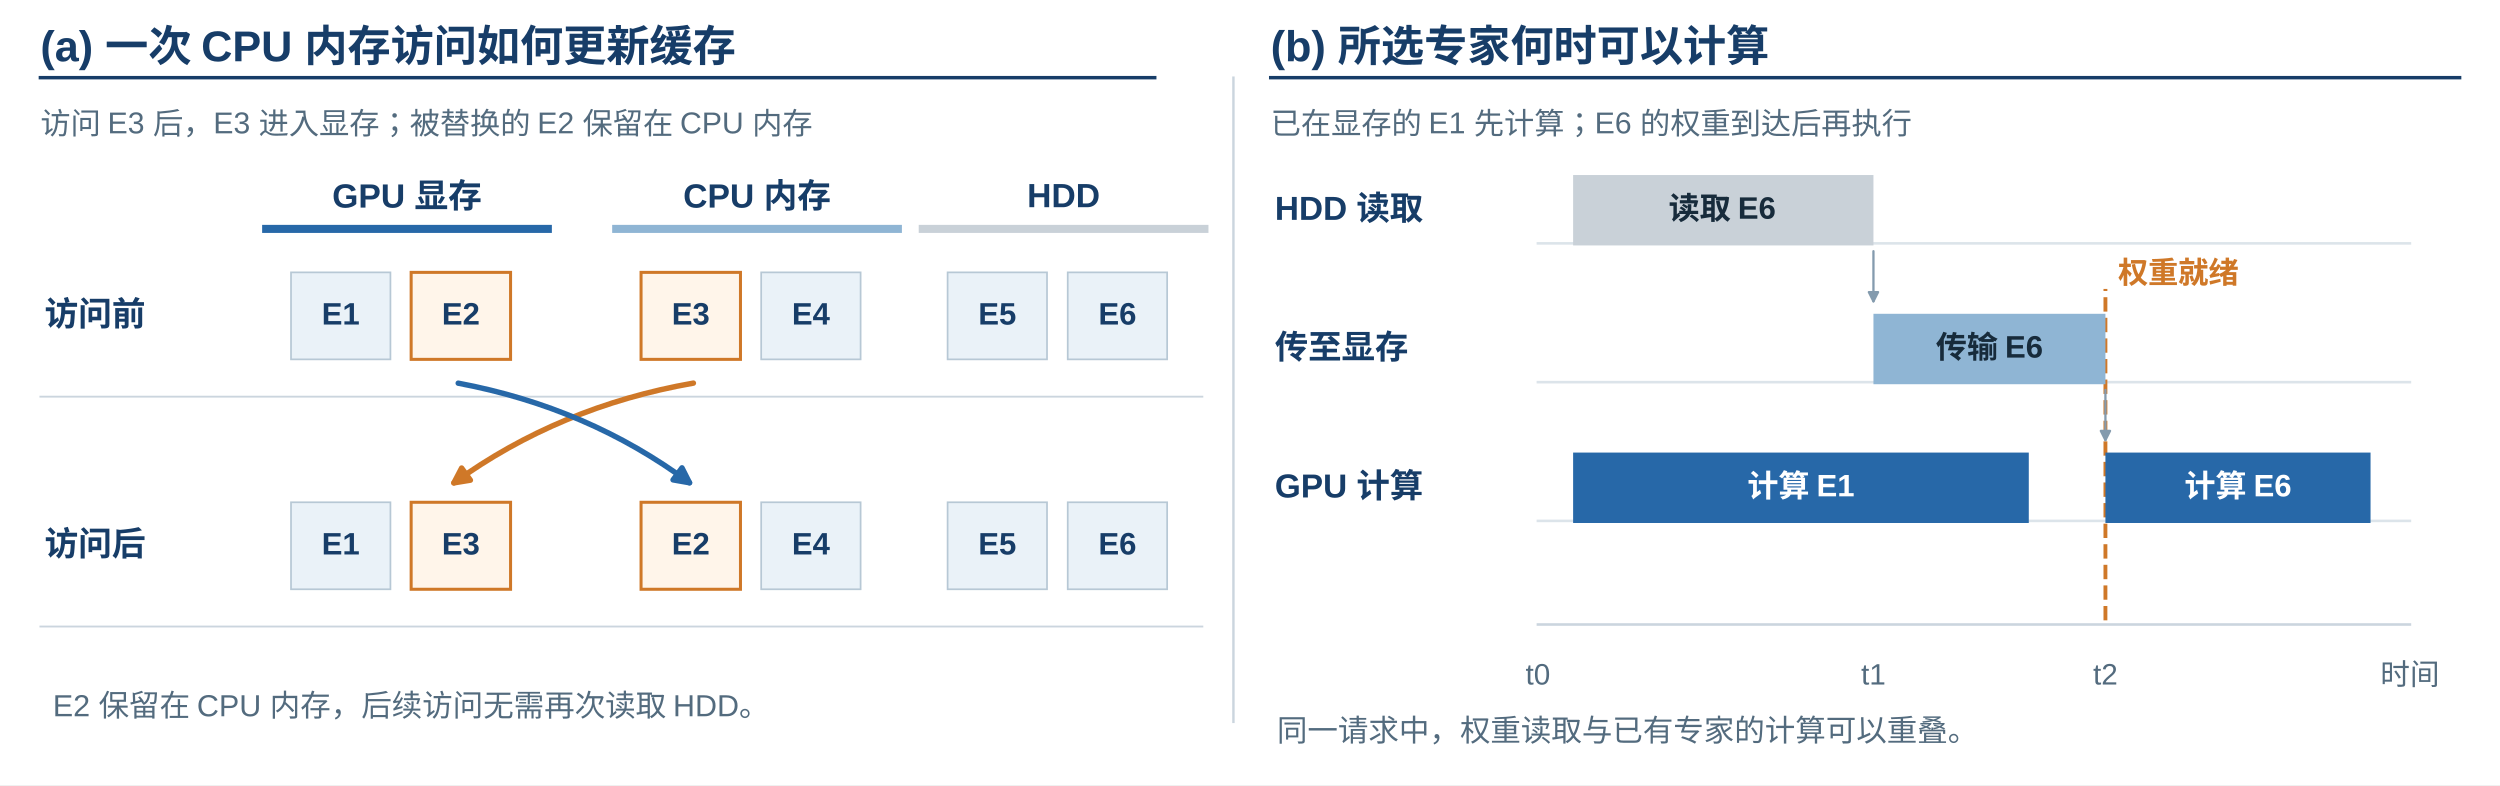
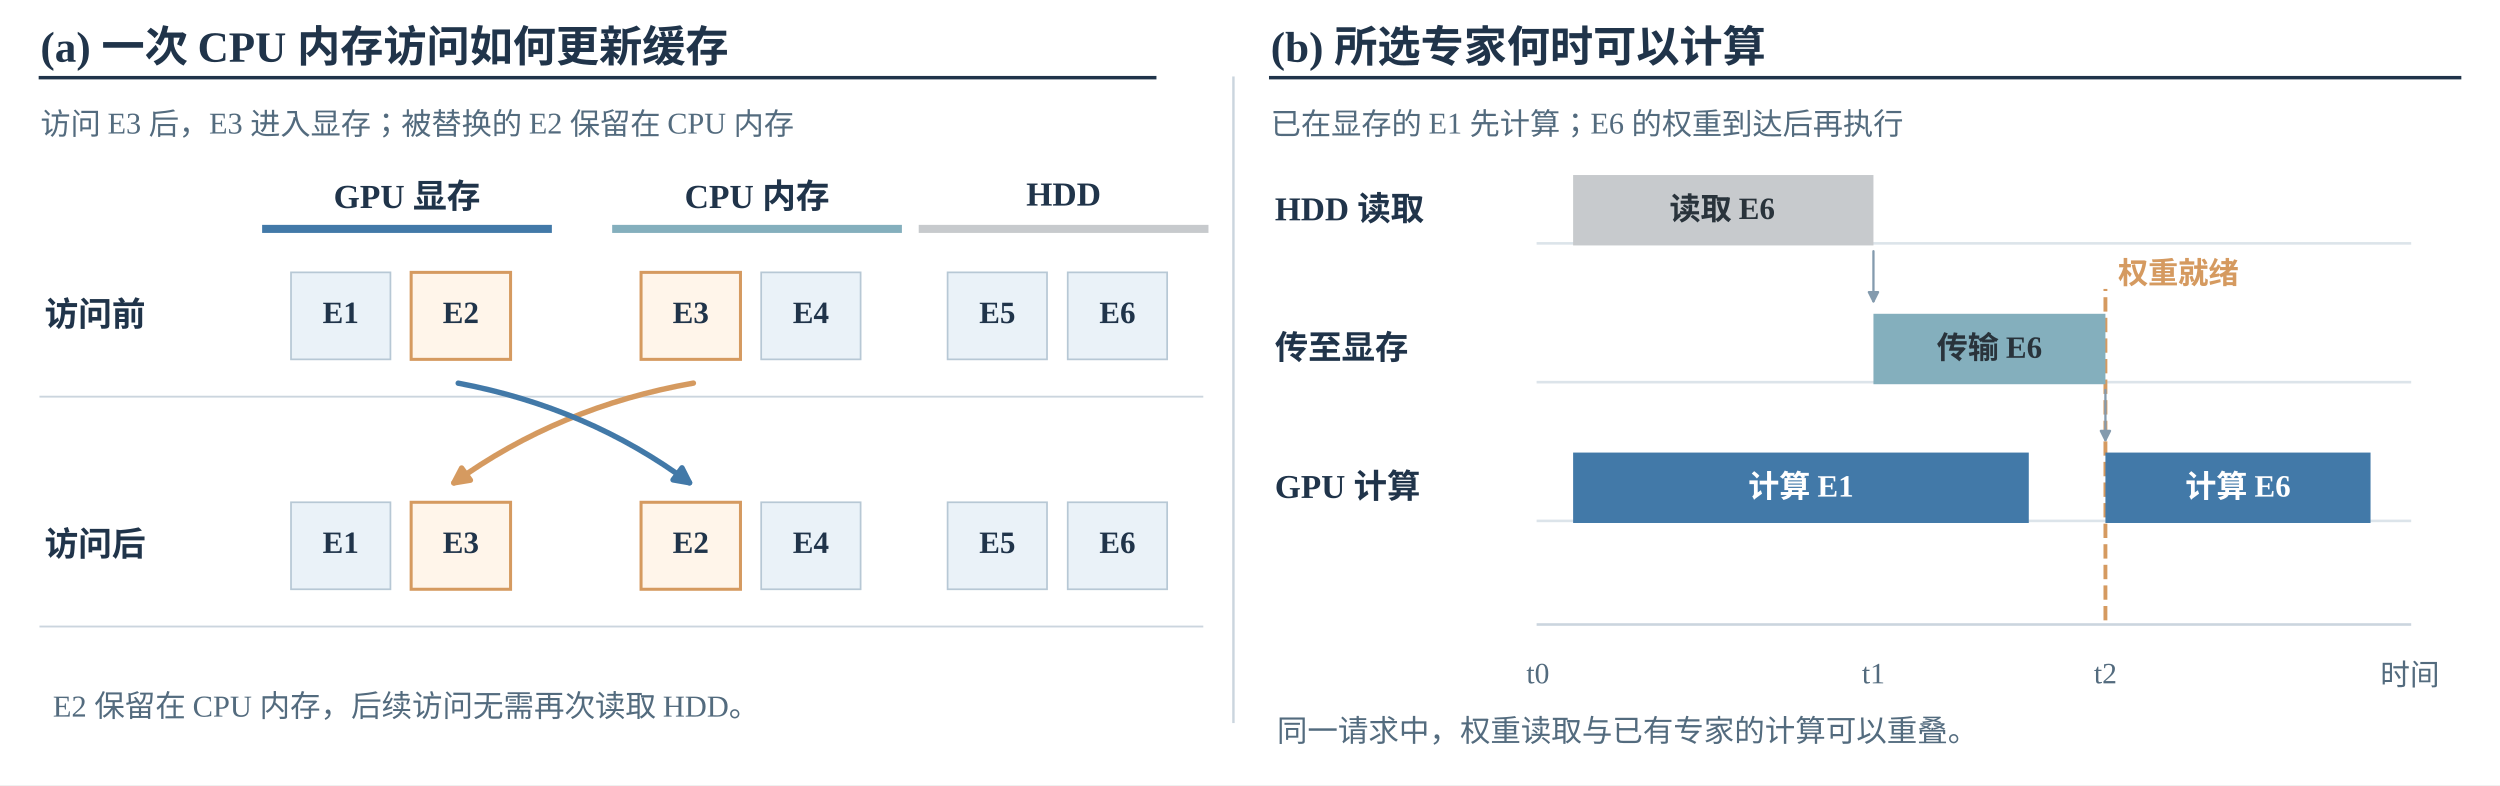
<svg xmlns="http://www.w3.org/2000/svg" width="869.04pt" height="272.88pt" viewBox="0 0 869.04 272.88" version="1.1">
  <defs>
    <style type="text/css">*{stroke-linejoin: round; stroke-linecap: butt}</style>
  </defs>
  <g id="figure_1">
    <g id="patch_1">
      <path d="M 0 272.88  L 869.04 272.88  L 869.04 0  L 0 0  z " style="fill: #ffffff" />
    </g>
    <g id="axes_1">
      <g id="line2d_1">
-         <path d="M 14.04 27  L 401.4 27  " clip-path="url(#pab4d1af6d2)" style="fill: none; stroke: #173d68; stroke-width: 1.2; stroke-linecap: square" />
+         <path d="M 14.04 27  L 401.4 27  " clip-path="url(#p1187e75b22)" style="fill: none; stroke: #20344a; stroke-width: 1.2; stroke-linecap: square" />
      </g>
      <g id="line2d_2">
-         <path d="M 441.72 27  L 855 27  " clip-path="url(#pab4d1af6d2)" style="fill: none; stroke: #173d68; stroke-width: 1.2; stroke-linecap: square" />
+         <path d="M 441.72 27  L 855 27  " clip-path="url(#p1187e75b22)" style="fill: none; stroke: #20344a; stroke-width: 1.2; stroke-linecap: square" />
      </g>
      <g id="line2d_3">
-         <path d="M 92.52 79.56  L 190.44 79.56  " clip-path="url(#pab4d1af6d2)" style="fill: none; stroke: #2768a8; stroke-width: 2.8; stroke-linecap: square" />
+         <path d="M 92.52 79.56  L 190.44 79.56  " clip-path="url(#p1187e75b22)" style="fill: none; stroke: #4279a8; stroke-width: 2.8; stroke-linecap: square" />
      </g>
      <g id="line2d_4">
-         <path d="M 214.2 79.56  L 312.12 79.56  " clip-path="url(#pab4d1af6d2)" style="fill: none; stroke: #8fb5d4; stroke-width: 2.8; stroke-linecap: square" />
+         <path d="M 214.2 79.56  L 312.12 79.56  " clip-path="url(#p1187e75b22)" style="fill: none; stroke: #84afbd; stroke-width: 2.8; stroke-linecap: square" />
      </g>
      <g id="line2d_5">
-         <path d="M 320.76 79.56  L 418.68 79.56  " clip-path="url(#pab4d1af6d2)" style="fill: none; stroke: #c9d1d8; stroke-width: 2.8; stroke-linecap: square" />
+         <path d="M 320.76 79.56  L 418.68 79.56  " clip-path="url(#p1187e75b22)" style="fill: none; stroke: #c7cacd; stroke-width: 2.8; stroke-linecap: square" />
      </g>
      <g id="line2d_6">
-         <path d="M 14.04 137.88  L 417.96 137.88  " clip-path="url(#pab4d1af6d2)" style="fill: none; stroke: #cbd5de; stroke-width: 0.65; stroke-linecap: square" />
+         <path d="M 14.04 137.88  L 417.96 137.88  " clip-path="url(#p1187e75b22)" style="fill: none; stroke: #cbd5de; stroke-width: 0.65; stroke-linecap: square" />
      </g>
      <g id="line2d_7">
-         <path d="M 14.04 217.8  L 417.96 217.8  " clip-path="url(#pab4d1af6d2)" style="fill: none; stroke: #cbd5de; stroke-width: 0.65; stroke-linecap: square" />
+         <path d="M 14.04 217.8  L 417.96 217.8  " clip-path="url(#p1187e75b22)" style="fill: none; stroke: #cbd5de; stroke-width: 0.65; stroke-linecap: square" />
      </g>
      <g id="line2d_8">
-         <path d="M 428.76 250.92  L 428.76 27  " clip-path="url(#pab4d1af6d2)" style="fill: none; stroke: #cbd5de; stroke-width: 0.85; stroke-linecap: square" />
+         <path d="M 428.76 250.92  L 428.76 27  " clip-path="url(#p1187e75b22)" style="fill: none; stroke: #cbd5de; stroke-width: 0.85; stroke-linecap: square" />
      </g>
      <g id="line2d_9">
-         <path d="M 534.6 84.6  L 837.72 84.6  " clip-path="url(#pab4d1af6d2)" style="fill: none; stroke: #dce4ea; stroke-width: 0.9; stroke-linecap: square" />
+         <path d="M 534.6 84.6  L 837.72 84.6  " clip-path="url(#p1187e75b22)" style="fill: none; stroke: #dce4ea; stroke-width: 0.9; stroke-linecap: square" />
      </g>
      <g id="line2d_10">
-         <path d="M 534.6 132.84  L 837.72 132.84  " clip-path="url(#pab4d1af6d2)" style="fill: none; stroke: #dce4ea; stroke-width: 0.9; stroke-linecap: square" />
+         <path d="M 534.6 132.84  L 837.72 132.84  " clip-path="url(#p1187e75b22)" style="fill: none; stroke: #dce4ea; stroke-width: 0.9; stroke-linecap: square" />
      </g>
      <g id="line2d_11">
-         <path d="M 534.6 181.08  L 837.72 181.08  " clip-path="url(#pab4d1af6d2)" style="fill: none; stroke: #dce4ea; stroke-width: 0.9; stroke-linecap: square" />
+         <path d="M 534.6 181.08  L 837.72 181.08  " clip-path="url(#p1187e75b22)" style="fill: none; stroke: #dce4ea; stroke-width: 0.9; stroke-linecap: square" />
      </g>
      <g id="line2d_12">
-         <path d="M 534.6 217.08  L 837.72 217.08  " clip-path="url(#pab4d1af6d2)" style="fill: none; stroke: #cbd5de; stroke-width: 0.9; stroke-linecap: square" />
+         <path d="M 534.6 217.08  L 837.72 217.08  " clip-path="url(#p1187e75b22)" style="fill: none; stroke: #cbd5de; stroke-width: 0.9; stroke-linecap: square" />
      </g>
      <g id="line2d_13">
-         <path d="M 731.88 215.64  L 731.88 100.44  " clip-path="url(#pab4d1af6d2)" style="fill: none; stroke-dasharray: 4.995,2.16; stroke-dashoffset: 0; stroke: #cf7828; stroke-width: 1.35" />
+         <path d="M 731.88 215.64  L 731.88 100.44  " clip-path="url(#p1187e75b22)" style="fill: none; stroke-dasharray: 4.995,2.16; stroke-dashoffset: 0; stroke: #d59a60; stroke-width: 1.35" />
      </g>
      <g id="patch_2">
-         <path d="M 101.16 124.92  L 135.72 124.92  L 135.72 94.68  L 101.16 94.68  z " clip-path="url(#pab4d1af6d2)" style="fill: #eaf2f8; stroke: #b7c8d5; stroke-width: 0.6; stroke-linejoin: miter" />
+         <path d="M 101.16 124.92  L 135.72 124.92  L 135.72 94.68  L 101.16 94.68  z " clip-path="url(#p1187e75b22)" style="fill: #eaf2f8; stroke: #b7c8d5; stroke-width: 0.6; stroke-linejoin: miter" />
      </g>
      <g id="patch_3">
-         <path d="M 142.92 124.92  L 177.48 124.92  L 177.48 94.68  L 142.92 94.68  z " clip-path="url(#pab4d1af6d2)" style="fill: #fff5ea; stroke: #cf7828; stroke-width: 1.05; stroke-linejoin: miter" />
+         <path d="M 142.92 124.92  L 177.48 124.92  L 177.48 94.68  L 142.92 94.68  z " clip-path="url(#p1187e75b22)" style="fill: #fff5ea; stroke: #d59a60; stroke-width: 1.05; stroke-linejoin: miter" />
      </g>
      <g id="patch_4">
-         <path d="M 222.84 124.92  L 257.4 124.92  L 257.4 94.68  L 222.84 94.68  z " clip-path="url(#pab4d1af6d2)" style="fill: #fff5ea; stroke: #cf7828; stroke-width: 1.05; stroke-linejoin: miter" />
+         <path d="M 222.84 124.92  L 257.4 124.92  L 257.4 94.68  L 222.84 94.68  z " clip-path="url(#p1187e75b22)" style="fill: #fff5ea; stroke: #d59a60; stroke-width: 1.05; stroke-linejoin: miter" />
      </g>
      <g id="patch_5">
-         <path d="M 264.6 124.92  L 299.16 124.92  L 299.16 94.68  L 264.6 94.68  z " clip-path="url(#pab4d1af6d2)" style="fill: #eaf2f8; stroke: #b7c8d5; stroke-width: 0.6; stroke-linejoin: miter" />
+         <path d="M 264.6 124.92  L 299.16 124.92  L 299.16 94.68  L 264.6 94.68  z " clip-path="url(#p1187e75b22)" style="fill: #eaf2f8; stroke: #b7c8d5; stroke-width: 0.6; stroke-linejoin: miter" />
      </g>
      <g id="patch_6">
-         <path d="M 329.4 124.92  L 363.96 124.92  L 363.96 94.68  L 329.4 94.68  z " clip-path="url(#pab4d1af6d2)" style="fill: #eaf2f8; stroke: #b7c8d5; stroke-width: 0.6; stroke-linejoin: miter" />
+         <path d="M 329.4 124.92  L 363.96 124.92  L 363.96 94.68  L 329.4 94.68  z " clip-path="url(#p1187e75b22)" style="fill: #eaf2f8; stroke: #b7c8d5; stroke-width: 0.6; stroke-linejoin: miter" />
      </g>
      <g id="patch_7">
-         <path d="M 371.16 124.92  L 405.72 124.92  L 405.72 94.68  L 371.16 94.68  z " clip-path="url(#pab4d1af6d2)" style="fill: #eaf2f8; stroke: #b7c8d5; stroke-width: 0.6; stroke-linejoin: miter" />
+         <path d="M 371.16 124.92  L 405.72 124.92  L 405.72 94.68  L 371.16 94.68  z " clip-path="url(#p1187e75b22)" style="fill: #eaf2f8; stroke: #b7c8d5; stroke-width: 0.6; stroke-linejoin: miter" />
      </g>
      <g id="patch_8">
-         <path d="M 101.16 204.84  L 135.72 204.84  L 135.72 174.6  L 101.16 174.6  z " clip-path="url(#pab4d1af6d2)" style="fill: #eaf2f8; stroke: #b7c8d5; stroke-width: 0.6; stroke-linejoin: miter" />
+         <path d="M 101.16 204.84  L 135.72 204.84  L 135.72 174.6  L 101.16 174.6  z " clip-path="url(#p1187e75b22)" style="fill: #eaf2f8; stroke: #b7c8d5; stroke-width: 0.6; stroke-linejoin: miter" />
      </g>
      <g id="patch_9">
-         <path d="M 142.92 204.84  L 177.48 204.84  L 177.48 174.6  L 142.92 174.6  z " clip-path="url(#pab4d1af6d2)" style="fill: #fff5ea; stroke: #cf7828; stroke-width: 1.05; stroke-linejoin: miter" />
+         <path d="M 142.92 204.84  L 177.48 204.84  L 177.48 174.6  L 142.92 174.6  z " clip-path="url(#p1187e75b22)" style="fill: #fff5ea; stroke: #d59a60; stroke-width: 1.05; stroke-linejoin: miter" />
      </g>
      <g id="patch_10">
-         <path d="M 222.84 204.84  L 257.4 204.84  L 257.4 174.6  L 222.84 174.6  z " clip-path="url(#pab4d1af6d2)" style="fill: #fff5ea; stroke: #cf7828; stroke-width: 1.05; stroke-linejoin: miter" />
+         <path d="M 222.84 204.84  L 257.4 204.84  L 257.4 174.6  L 222.84 174.6  z " clip-path="url(#p1187e75b22)" style="fill: #fff5ea; stroke: #d59a60; stroke-width: 1.05; stroke-linejoin: miter" />
      </g>
      <g id="patch_11">
-         <path d="M 264.6 204.84  L 299.16 204.84  L 299.16 174.6  L 264.6 174.6  z " clip-path="url(#pab4d1af6d2)" style="fill: #eaf2f8; stroke: #b7c8d5; stroke-width: 0.6; stroke-linejoin: miter" />
+         <path d="M 264.6 204.84  L 299.16 204.84  L 299.16 174.6  L 264.6 174.6  z " clip-path="url(#p1187e75b22)" style="fill: #eaf2f8; stroke: #b7c8d5; stroke-width: 0.6; stroke-linejoin: miter" />
      </g>
      <g id="patch_12">
-         <path d="M 329.4 204.84  L 363.96 204.84  L 363.96 174.6  L 329.4 174.6  z " clip-path="url(#pab4d1af6d2)" style="fill: #eaf2f8; stroke: #b7c8d5; stroke-width: 0.6; stroke-linejoin: miter" />
+         <path d="M 329.4 204.84  L 363.96 204.84  L 363.96 174.6  L 329.4 174.6  z " clip-path="url(#p1187e75b22)" style="fill: #eaf2f8; stroke: #b7c8d5; stroke-width: 0.6; stroke-linejoin: miter" />
      </g>
      <g id="patch_13">
-         <path d="M 371.16 204.84  L 405.72 204.84  L 405.72 174.6  L 371.16 174.6  z " clip-path="url(#pab4d1af6d2)" style="fill: #eaf2f8; stroke: #b7c8d5; stroke-width: 0.6; stroke-linejoin: miter" />
+         <path d="M 371.16 204.84  L 405.72 204.84  L 405.72 174.6  L 371.16 174.6  z " clip-path="url(#p1187e75b22)" style="fill: #eaf2f8; stroke: #b7c8d5; stroke-width: 0.6; stroke-linejoin: miter" />
      </g>
      <g id="patch_14">
-         <path d="M 546.84 85.32  L 651.24 85.32  L 651.24 60.84  L 546.84 60.84  z " clip-path="url(#pab4d1af6d2)" style="fill: #c9d1d8" />
+         <path d="M 546.84 85.32  L 651.24 85.32  L 651.24 60.84  L 546.84 60.84  z " clip-path="url(#p1187e75b22)" style="fill: #c7cacd" />
      </g>
      <g id="patch_15">
-         <path d="M 651.24 133.56  L 731.88 133.56  L 731.88 109.08  L 651.24 109.08  z " clip-path="url(#pab4d1af6d2)" style="fill: #8fb5d4" />
+         <path d="M 651.24 133.56  L 731.88 133.56  L 731.88 109.08  L 651.24 109.08  z " clip-path="url(#p1187e75b22)" style="fill: #84afbd" />
      </g>
      <g id="patch_16">
-         <path d="M 546.84 181.8  L 705.24 181.8  L 705.24 157.32  L 546.84 157.32  z " clip-path="url(#pab4d1af6d2)" style="fill: #2768a8" />
+         <path d="M 546.84 181.8  L 705.24 181.8  L 705.24 157.32  L 546.84 157.32  z " clip-path="url(#p1187e75b22)" style="fill: #4279a8" />
      </g>
      <g id="patch_17">
-         <path d="M 731.88 181.8  L 824.04 181.8  L 824.04 157.32  L 731.88 157.32  z " clip-path="url(#pab4d1af6d2)" style="fill: #2768a8" />
+         <path d="M 731.88 181.8  L 824.04 181.8  L 824.04 157.32  L 731.88 157.32  z " clip-path="url(#p1187e75b22)" style="fill: #4279a8" />
      </g>
      <g id="patch_18">
-         <path d="M 241.03 133.176  Q 194.406 141.354 157.776 167.855  " clip-path="url(#pab4d1af6d2)" style="fill: none; stroke: #cf7828; stroke-width: 1.9; stroke-linecap: round" />
-         <path d="M 163.513 166.914  L 157.776 167.855  L 160.465 162.701  z " clip-path="url(#pab4d1af6d2)" style="fill: #cf7828; stroke: #cf7828; stroke-width: 1.9; stroke-linecap: round" />
+         <path d="M 241.03 133.176  Q 194.406 141.354 157.776 167.855  " clip-path="url(#p1187e75b22)" style="fill: none; stroke: #d59a60; stroke-width: 1.9; stroke-linecap: round" />
+         <path d="M 163.513 166.914  L 157.776 167.855  L 160.465 162.701  z " clip-path="url(#p1187e75b22)" style="fill: #d59a60; stroke: #d59a60; stroke-width: 1.9; stroke-linecap: round" />
      </g>
      <g id="patch_19">
-         <path d="M 159.289 133.201  Q 204.47 141.698 239.692 167.816  " clip-path="url(#pab4d1af6d2)" style="fill: none; stroke: #2768a8; stroke-width: 1.9; stroke-linecap: round" />
-         <path d="M 237.064 162.63  L 239.692 167.816  L 233.967 166.807  z " clip-path="url(#pab4d1af6d2)" style="fill: #2768a8; stroke: #2768a8; stroke-width: 1.9; stroke-linecap: round" />
+         <path d="M 159.289 133.201  Q 204.47 141.698 239.692 167.816  " clip-path="url(#p1187e75b22)" style="fill: none; stroke: #4279a8; stroke-width: 1.9; stroke-linecap: round" />
+         <path d="M 237.064 162.63  L 239.692 167.816  L 233.967 166.807  z " clip-path="url(#p1187e75b22)" style="fill: #4279a8; stroke: #4279a8; stroke-width: 1.9; stroke-linecap: round" />
      </g>
      <g id="patch_20">
-         <path d="M 651.24 87.323  Q 651.24 96.482 651.24 104.747  " clip-path="url(#pab4d1af6d2)" style="fill: none; stroke: #849bae; stroke-width: 0.8; stroke-linecap: round" />
-         <path d="M 652.84 101.547  L 651.24 104.747  L 649.64 101.547  z " clip-path="url(#pab4d1af6d2)" style="fill: #849bae; stroke: #849bae; stroke-width: 0.8; stroke-linecap: round" />
+         <path d="M 651.24 87.323  Q 651.24 96.482 651.24 104.747  " clip-path="url(#p1187e75b22)" style="fill: none; stroke: #849bae; stroke-width: 0.8; stroke-linecap: round" />
+         <path d="M 652.84 101.547  L 651.24 104.747  L 649.64 101.547  z " clip-path="url(#p1187e75b22)" style="fill: #849bae; stroke: #849bae; stroke-width: 0.8; stroke-linecap: round" />
      </g>
      <g id="patch_21">
-         <path d="M 731.88 135.563  Q 731.88 144.722 731.88 152.987  " clip-path="url(#pab4d1af6d2)" style="fill: none; stroke: #849bae; stroke-width: 0.8; stroke-linecap: round" />
-         <path d="M 733.48 149.787  L 731.88 152.987  L 730.28 149.787  z " clip-path="url(#pab4d1af6d2)" style="fill: #849bae; stroke: #849bae; stroke-width: 0.8; stroke-linecap: round" />
+         <path d="M 731.88 135.563  Q 731.88 144.722 731.88 152.987  " clip-path="url(#p1187e75b22)" style="fill: none; stroke: #849bae; stroke-width: 0.8; stroke-linecap: round" />
+         <path d="M 733.48 149.787  L 731.88 152.987  L 730.28 149.787  z " clip-path="url(#p1187e75b22)" style="fill: #849bae; stroke: #849bae; stroke-width: 0.8; stroke-linecap: round" />
      </g>
      <g id="text_1">
-         <text style="font-weight: 700; font-size: 15px; font-family: 'Microsoft YaHei', 'SimHei', 'Arial', sans-serif; text-anchor: start; fill: #173d68" x="14.04" y="21.299" transform="rotate(-0 14.04 21.29944)">(a) 一次 CPU 内存访问如何更新缓存</text>
+         <text style="font-weight: 700; font-size: 15px; font-family: 'Times New Roman', 'SimSun'; text-anchor: start; fill: #20344a" x="14.04" y="21.454" transform="rotate(-0 14.04 21.45369)">(a) 一次 CPU 内存访问如何更新缓存</text>
      </g>
      <g id="text_2">
-         <text style="font-size: 10.5px; font-family: 'Microsoft YaHei', 'SimHei', 'Arial', sans-serif; text-anchor: start; fill: #536b7e" x="14.04" y="46.626" transform="rotate(-0 14.04 46.62561)">访问 E3 后，E3 进入显存；被替换的 E2 保留在 CPU 内存</text>
+         <text style="font-size: 10.5px; font-family: 'Times New Roman', 'SimSun'; text-anchor: start; fill: #536b7e" x="14.04" y="46.754" transform="rotate(-0 14.04 46.75409)">访问 E3 后，E3 进入显存；被替换的 E2 保留在 CPU 内存</text>
      </g>
      <g id="text_3">
-         <text style="font-weight: 700; font-size: 15px; font-family: 'Microsoft YaHei', 'SimHei', 'Arial', sans-serif; text-anchor: start; fill: #173d68" x="441.72" y="21.292" transform="rotate(-0 441.72 21.29241)">(b) 所选专家何时可以计算</text>
+         <text style="font-weight: 700; font-size: 15px; font-family: 'Times New Roman', 'SimSun'; text-anchor: start; fill: #20344a" x="441.72" y="21.483" transform="rotate(-0 441.72 21.48299)">(b) 所选专家何时可以计算</text>
      </g>
      <g id="text_4">
-         <text style="font-size: 10.5px; font-family: 'Microsoft YaHei', 'SimHei', 'Arial', sans-serif; text-anchor: start; fill: #536b7e" x="441.72" y="46.626" transform="rotate(-0 441.72 46.62561)">已在显存的 E1 先计算；E6 的权重到达后再执行</text>
+         <text style="font-size: 10.5px; font-family: 'Times New Roman', 'SimSun'; text-anchor: start; fill: #536b7e" x="441.72" y="46.754" transform="rotate(-0 441.72 46.75409)">已在显存的 E1 先计算；E6 的权重到达后再执行</text>
      </g>
      <g id="text_5">
-         <text style="font-weight: 700; font-size: 11.7px; font-family: 'Microsoft YaHei', 'SimHei', 'Arial', sans-serif; text-anchor: middle; fill: #173d68" x="141.48" y="72.17" transform="rotate(-0 141.48 72.17048)">GPU 显存</text>
+         <text style="font-weight: 700; font-size: 11.7px; font-family: 'Times New Roman', 'SimSun'; text-anchor: middle; fill: #20344a" x="141.48" y="72.296" transform="rotate(-0 141.48 72.29628)">GPU 显存</text>
      </g>
      <g id="text_6">
-         <text style="font-weight: 700; font-size: 11.7px; font-family: 'Microsoft YaHei', 'SimHei', 'Arial', sans-serif; text-anchor: middle; fill: #173d68" x="263.16" y="72.17" transform="rotate(-0 263.16 72.17048)">CPU 内存</text>
+         <text style="font-weight: 700; font-size: 11.7px; font-family: 'Times New Roman', 'SimSun'; text-anchor: middle; fill: #20344a" x="263.16" y="72.296" transform="rotate(-0 263.16 72.29628)">CPU 内存</text>
      </g>
      <g id="text_7">
-         <text style="font-weight: 700; font-size: 11.7px; font-family: 'Microsoft YaHei', 'SimHei', 'Arial', sans-serif; text-anchor: middle; fill: #173d68" x="369.72" y="72.028" transform="rotate(-0 369.72 72.02777)">HDD</text>
+         <text style="font-weight: 700; font-size: 11.7px; font-family: 'Times New Roman', 'SimSun'; text-anchor: middle; fill: #20344a" x="369.72" y="71.459" transform="rotate(-0 369.72 71.45934)">HDD</text>
      </g>
      <g id="text_8">
-         <text style="font-weight: 700; font-size: 11.7px; font-family: 'Microsoft YaHei', 'SimHei', 'Arial', sans-serif; text-anchor: start; fill: #173d68" x="15.48" y="113.216" transform="rotate(-0 15.48 113.216)">访问前</text>
+         <text style="font-weight: 700; font-size: 11.7px; font-family: 'Times New Roman', 'SimSun'; text-anchor: start; fill: #20344a" x="15.48" y="113.313" transform="rotate(-0 15.48 113.3134)">访问前</text>
      </g>
      <g id="text_9">
-         <text style="font-weight: 700; font-size: 10.8px; font-family: 'Microsoft YaHei', 'SimHei', 'Arial', sans-serif; text-anchor: middle; fill: #173d68" x="118.44" y="112.816" transform="rotate(-0 118.44 112.8164)">E1</text>
+         <text style="font-weight: 700; font-size: 10.8px; font-family: 'Times New Roman', 'SimSun'; text-anchor: middle; fill: #20344a" x="118.44" y="112.292" transform="rotate(-0 118.44 112.2917)">E1</text>
      </g>
      <g id="text_10">
-         <text style="font-weight: 700; font-size: 10.8px; font-family: 'Microsoft YaHei', 'SimHei', 'Arial', sans-serif; text-anchor: middle; fill: #173d68" x="160.2" y="112.816" transform="rotate(-0 160.2 112.8164)">E2</text>
+         <text style="font-weight: 700; font-size: 10.8px; font-family: 'Times New Roman', 'SimSun'; text-anchor: middle; fill: #20344a" x="160.2" y="112.292" transform="rotate(-0 160.2 112.2917)">E2</text>
      </g>
      <g id="text_11">
-         <text style="font-weight: 700; font-size: 10.8px; font-family: 'Microsoft YaHei', 'SimHei', 'Arial', sans-serif; text-anchor: middle; fill: #173d68" x="240.12" y="112.816" transform="rotate(-0 240.12 112.8164)">E3</text>
+         <text style="font-weight: 700; font-size: 10.8px; font-family: 'Times New Roman', 'SimSun'; text-anchor: middle; fill: #20344a" x="240.12" y="112.292" transform="rotate(-0 240.12 112.2917)">E3</text>
      </g>
      <g id="text_12">
-         <text style="font-weight: 700; font-size: 10.8px; font-family: 'Microsoft YaHei', 'SimHei', 'Arial', sans-serif; text-anchor: middle; fill: #173d68" x="281.88" y="112.816" transform="rotate(-0 281.88 112.8164)">E4</text>
+         <text style="font-weight: 700; font-size: 10.8px; font-family: 'Times New Roman', 'SimSun'; text-anchor: middle; fill: #20344a" x="281.88" y="112.292" transform="rotate(-0 281.88 112.2917)">E4</text>
      </g>
      <g id="text_13">
-         <text style="font-weight: 700; font-size: 10.8px; font-family: 'Microsoft YaHei', 'SimHei', 'Arial', sans-serif; text-anchor: middle; fill: #173d68" x="346.68" y="112.816" transform="rotate(-0 346.68 112.8164)">E5</text>
+         <text style="font-weight: 700; font-size: 10.8px; font-family: 'Times New Roman', 'SimSun'; text-anchor: middle; fill: #20344a" x="346.68" y="112.292" transform="rotate(-0 346.68 112.2917)">E5</text>
      </g>
      <g id="text_14">
-         <text style="font-weight: 700; font-size: 10.8px; font-family: 'Microsoft YaHei', 'SimHei', 'Arial', sans-serif; text-anchor: middle; fill: #173d68" x="388.44" y="112.816" transform="rotate(-0 388.44 112.8164)">E6</text>
+         <text style="font-weight: 700; font-size: 10.8px; font-family: 'Times New Roman', 'SimSun'; text-anchor: middle; fill: #20344a" x="388.44" y="112.292" transform="rotate(-0 388.44 112.2917)">E6</text>
      </g>
      <g id="text_15">
-         <text style="font-weight: 700; font-size: 11.7px; font-family: 'Microsoft YaHei', 'SimHei', 'Arial', sans-serif; text-anchor: start; fill: #173d68" x="15.48" y="193.136" transform="rotate(-0 15.48 193.136)">访问后</text>
+         <text style="font-weight: 700; font-size: 11.7px; font-family: 'Times New Roman', 'SimSun'; text-anchor: start; fill: #20344a" x="15.48" y="193.211" transform="rotate(-0 15.48 193.2106)">访问后</text>
      </g>
      <g id="text_16">
-         <text style="font-weight: 700; font-size: 10.8px; font-family: 'Microsoft YaHei', 'SimHei', 'Arial', sans-serif; text-anchor: middle; fill: #173d68" x="118.44" y="192.736" transform="rotate(-0 118.44 192.7364)">E1</text>
+         <text style="font-weight: 700; font-size: 10.8px; font-family: 'Times New Roman', 'SimSun'; text-anchor: middle; fill: #20344a" x="118.44" y="192.212" transform="rotate(-0 118.44 192.2117)">E1</text>
      </g>
      <g id="text_17">
-         <text style="font-weight: 700; font-size: 10.8px; font-family: 'Microsoft YaHei', 'SimHei', 'Arial', sans-serif; text-anchor: middle; fill: #173d68" x="160.2" y="192.736" transform="rotate(-0 160.2 192.7364)">E3</text>
+         <text style="font-weight: 700; font-size: 10.8px; font-family: 'Times New Roman', 'SimSun'; text-anchor: middle; fill: #20344a" x="160.2" y="192.212" transform="rotate(-0 160.2 192.2117)">E3</text>
      </g>
      <g id="text_18">
-         <text style="font-weight: 700; font-size: 10.8px; font-family: 'Microsoft YaHei', 'SimHei', 'Arial', sans-serif; text-anchor: middle; fill: #173d68" x="240.12" y="192.736" transform="rotate(-0 240.12 192.7364)">E2</text>
+         <text style="font-weight: 700; font-size: 10.8px; font-family: 'Times New Roman', 'SimSun'; text-anchor: middle; fill: #20344a" x="240.12" y="192.212" transform="rotate(-0 240.12 192.2117)">E2</text>
      </g>
      <g id="text_19">
-         <text style="font-weight: 700; font-size: 10.8px; font-family: 'Microsoft YaHei', 'SimHei', 'Arial', sans-serif; text-anchor: middle; fill: #173d68" x="281.88" y="192.736" transform="rotate(-0 281.88 192.7364)">E4</text>
+         <text style="font-weight: 700; font-size: 10.8px; font-family: 'Times New Roman', 'SimSun'; text-anchor: middle; fill: #20344a" x="281.88" y="192.212" transform="rotate(-0 281.88 192.2117)">E4</text>
      </g>
      <g id="text_20">
-         <text style="font-weight: 700; font-size: 10.8px; font-family: 'Microsoft YaHei', 'SimHei', 'Arial', sans-serif; text-anchor: middle; fill: #173d68" x="346.68" y="192.736" transform="rotate(-0 346.68 192.7364)">E5</text>
+         <text style="font-weight: 700; font-size: 10.8px; font-family: 'Times New Roman', 'SimSun'; text-anchor: middle; fill: #20344a" x="346.68" y="192.212" transform="rotate(-0 346.68 192.2117)">E5</text>
      </g>
      <g id="text_21">
-         <text style="font-weight: 700; font-size: 10.8px; font-family: 'Microsoft YaHei', 'SimHei', 'Arial', sans-serif; text-anchor: middle; fill: #173d68" x="388.44" y="192.736" transform="rotate(-0 388.44 192.7364)">E6</text>
+         <text style="font-weight: 700; font-size: 10.8px; font-family: 'Times New Roman', 'SimSun'; text-anchor: middle; fill: #20344a" x="388.44" y="192.212" transform="rotate(-0 388.44 192.2117)">E6</text>
      </g>
      <g id="text_22">
-         <text style="font-size: 10.6px; font-family: 'Microsoft YaHei', 'SimHei', 'Arial', sans-serif; text-anchor: start; fill: #536b7e" x="18.36" y="248.975" transform="rotate(-0 18.36 248.9748)">E2 保留在 CPU 内存，后续访问无需再次读取 HDD。</text>
+         <text style="font-size: 10.6px; font-family: 'Times New Roman', 'SimSun'; text-anchor: start; fill: #536b7e" x="18.36" y="249.105" transform="rotate(-0 18.36 249.1045)">E2 保留在 CPU 内存，后续访问无需再次读取 HDD。</text>
      </g>
      <g id="text_23">
-         <text style="font-weight: 700; font-size: 11.6px; font-family: 'Microsoft YaHei', 'SimHei', 'Arial', sans-serif; text-anchor: start; fill: #173d68" x="443.16" y="76.428" transform="rotate(-0 443.16 76.4278)">HDD 读取</text>
+         <text style="font-weight: 700; font-size: 11.6px; font-family: 'Times New Roman', 'SimSun'; text-anchor: start; fill: #20344a" x="443.16" y="76.586" transform="rotate(-0 443.16 76.58606)">HDD 读取</text>
      </g>
      <g id="text_24">
-         <text style="font-weight: 700; font-size: 11.6px; font-family: 'Microsoft YaHei', 'SimHei', 'Arial', sans-serif; text-anchor: start; fill: #173d68" x="443.16" y="124.701" transform="rotate(-0 443.16 124.7013)">传至显存</text>
+         <text style="font-weight: 700; font-size: 11.6px; font-family: 'Times New Roman', 'SimSun'; text-anchor: start; fill: #20344a" x="443.16" y="124.826" transform="rotate(-0 443.16 124.8261)">传至显存</text>
      </g>
      <g id="text_25">
-         <text style="font-weight: 700; font-size: 11.6px; font-family: 'Microsoft YaHei', 'SimHei', 'Arial', sans-serif; text-anchor: start; fill: #173d68" x="443.16" y="172.936" transform="rotate(-0 443.16 172.9359)">GPU 计算</text>
+         <text style="font-weight: 700; font-size: 11.6px; font-family: 'Times New Roman', 'SimSun'; text-anchor: start; fill: #20344a" x="443.16" y="173.089" transform="rotate(-0 443.16 173.0887)">GPU 计算</text>
      </g>
      <g id="text_26">
-         <text style="font-size: 10.3px; font-family: 'Microsoft YaHei', 'SimHei', 'Arial', sans-serif; text-anchor: middle; fill: #536b7e" x="534.6" y="237.957" transform="rotate(-0 534.6 237.9568)">t0</text>
+         <text style="font-size: 10.3px; font-family: 'Times New Roman', 'SimSun'; text-anchor: middle; fill: #536b7e" x="534.6" y="237.539" transform="rotate(-0 534.6 237.5393)">t0</text>
      </g>
      <g id="text_27">
-         <text style="font-size: 10.3px; font-family: 'Microsoft YaHei', 'SimHei', 'Arial', sans-serif; text-anchor: middle; fill: #536b7e" x="651.24" y="237.957" transform="rotate(-0 651.24 237.9568)">t1</text>
+         <text style="font-size: 10.3px; font-family: 'Times New Roman', 'SimSun'; text-anchor: middle; fill: #536b7e" x="651.24" y="237.539" transform="rotate(-0 651.24 237.5393)">t1</text>
      </g>
      <g id="text_28">
-         <text style="font-size: 10.3px; font-family: 'Microsoft YaHei', 'SimHei', 'Arial', sans-serif; text-anchor: middle; fill: #536b7e" x="731.88" y="237.957" transform="rotate(-0 731.88 237.9568)">t2</text>
+         <text style="font-size: 10.3px; font-family: 'Times New Roman', 'SimSun'; text-anchor: middle; fill: #536b7e" x="731.88" y="237.539" transform="rotate(-0 731.88 237.5393)">t2</text>
      </g>
      <g id="text_29">
-         <text style="font-size: 10.3px; font-family: 'Microsoft YaHei', 'SimHei', 'Arial', sans-serif; text-anchor: middle; fill: #536b7e" x="837.72" y="238.057" transform="rotate(-0 837.72 238.0574)">时间</text>
+         <text style="font-size: 10.3px; font-family: 'Times New Roman', 'SimSun'; text-anchor: middle; fill: #536b7e" x="837.72" y="238.173" transform="rotate(-0 837.72 238.173)">时间</text>
      </g>
      <g id="text_30">
-         <text style="font-weight: 700; font-size: 10.8px; font-family: 'Microsoft YaHei', 'SimHei', 'Arial', sans-serif; text-anchor: middle; fill: #172b3b" x="598.68" y="76.197" transform="rotate(-0 598.68 76.19692)">读取 E6</text>
+         <text style="font-weight: 700; font-size: 10.8px; font-family: 'Times New Roman', 'SimSun'; text-anchor: middle; fill: #29333b" x="598.68" y="76.344" transform="rotate(-0 598.68 76.34426)">读取 E6</text>
      </g>
      <g id="text_31">
-         <text style="font-weight: 700; font-size: 10.8px; font-family: 'Microsoft YaHei', 'SimHei', 'Arial', sans-serif; text-anchor: middle; fill: #172b3b" x="691.56" y="124.463" transform="rotate(-0 691.56 124.4631)">传输 E6</text>
+         <text style="font-weight: 700; font-size: 10.8px; font-family: 'Times New Roman', 'SimSun'; text-anchor: middle; fill: #29333b" x="691.56" y="124.605" transform="rotate(-0 691.56 124.6054)">传输 E6</text>
      </g>
      <g id="text_32">
-         <text style="font-weight: 700; font-size: 10.8px; font-family: 'Microsoft YaHei', 'SimHei', 'Arial', sans-serif; text-anchor: middle; fill: #ffffff" x="626.04" y="172.703" transform="rotate(-0 626.04 172.7031)">计算 E1</text>
+         <text style="font-weight: 700; font-size: 10.8px; font-family: 'Times New Roman', 'SimSun'; text-anchor: middle; fill: #ffffff" x="626.04" y="172.845" transform="rotate(-0 626.04 172.8454)">计算 E1</text>
      </g>
      <g id="text_33">
-         <text style="font-weight: 700; font-size: 10.8px; font-family: 'Microsoft YaHei', 'SimHei', 'Arial', sans-serif; text-anchor: middle; fill: #ffffff" x="777.96" y="172.703" transform="rotate(-0 777.96 172.7031)">计算 E6</text>
+         <text style="font-weight: 700; font-size: 10.8px; font-family: 'Times New Roman', 'SimSun'; text-anchor: middle; fill: #ffffff" x="777.96" y="172.845" transform="rotate(-0 777.96 172.8454)">计算 E6</text>
      </g>
      <g id="text_34">
-         <text style="font-weight: 700; font-size: 10.5px; font-family: 'Microsoft YaHei', 'SimHei', 'Arial', sans-serif; text-anchor: start; fill: #cf7828" x="736.2" y="98.456" transform="rotate(-0 736.2 98.45577)">权重就绪</text>
+         <text style="font-weight: 700; font-size: 10.5px; font-family: 'Times New Roman', 'SimSun'; text-anchor: start; fill: #d59a60" x="736.2" y="98.574" transform="rotate(-0 736.2 98.57358)">权重就绪</text>
      </g>
      <g id="text_35">
-         <text style="font-size: 10.6px; font-family: 'Microsoft YaHei', 'SimHei', 'Arial', sans-serif; text-anchor: start; fill: #536b7e" x="443.88" y="257.651" transform="rotate(-0 443.88 257.6512)">同一请求中，权重读取与已有专家的计算可以重叠。</text>
+         <text style="font-size: 10.6px; font-family: 'Times New Roman', 'SimSun'; text-anchor: start; fill: #536b7e" x="443.88" y="257.745" transform="rotate(-0 443.88 257.7445)">同一请求中，权重读取与已有专家的计算可以重叠。</text>
      </g>
    </g>
  </g>
  <defs>
-     <clipPath id="pab4d1af6d2">
+     <clipPath id="p1187e75b22">
      <rect x="2.52" y="2.52" width="864" height="267.84" />
    </clipPath>
  </defs>
</svg>
